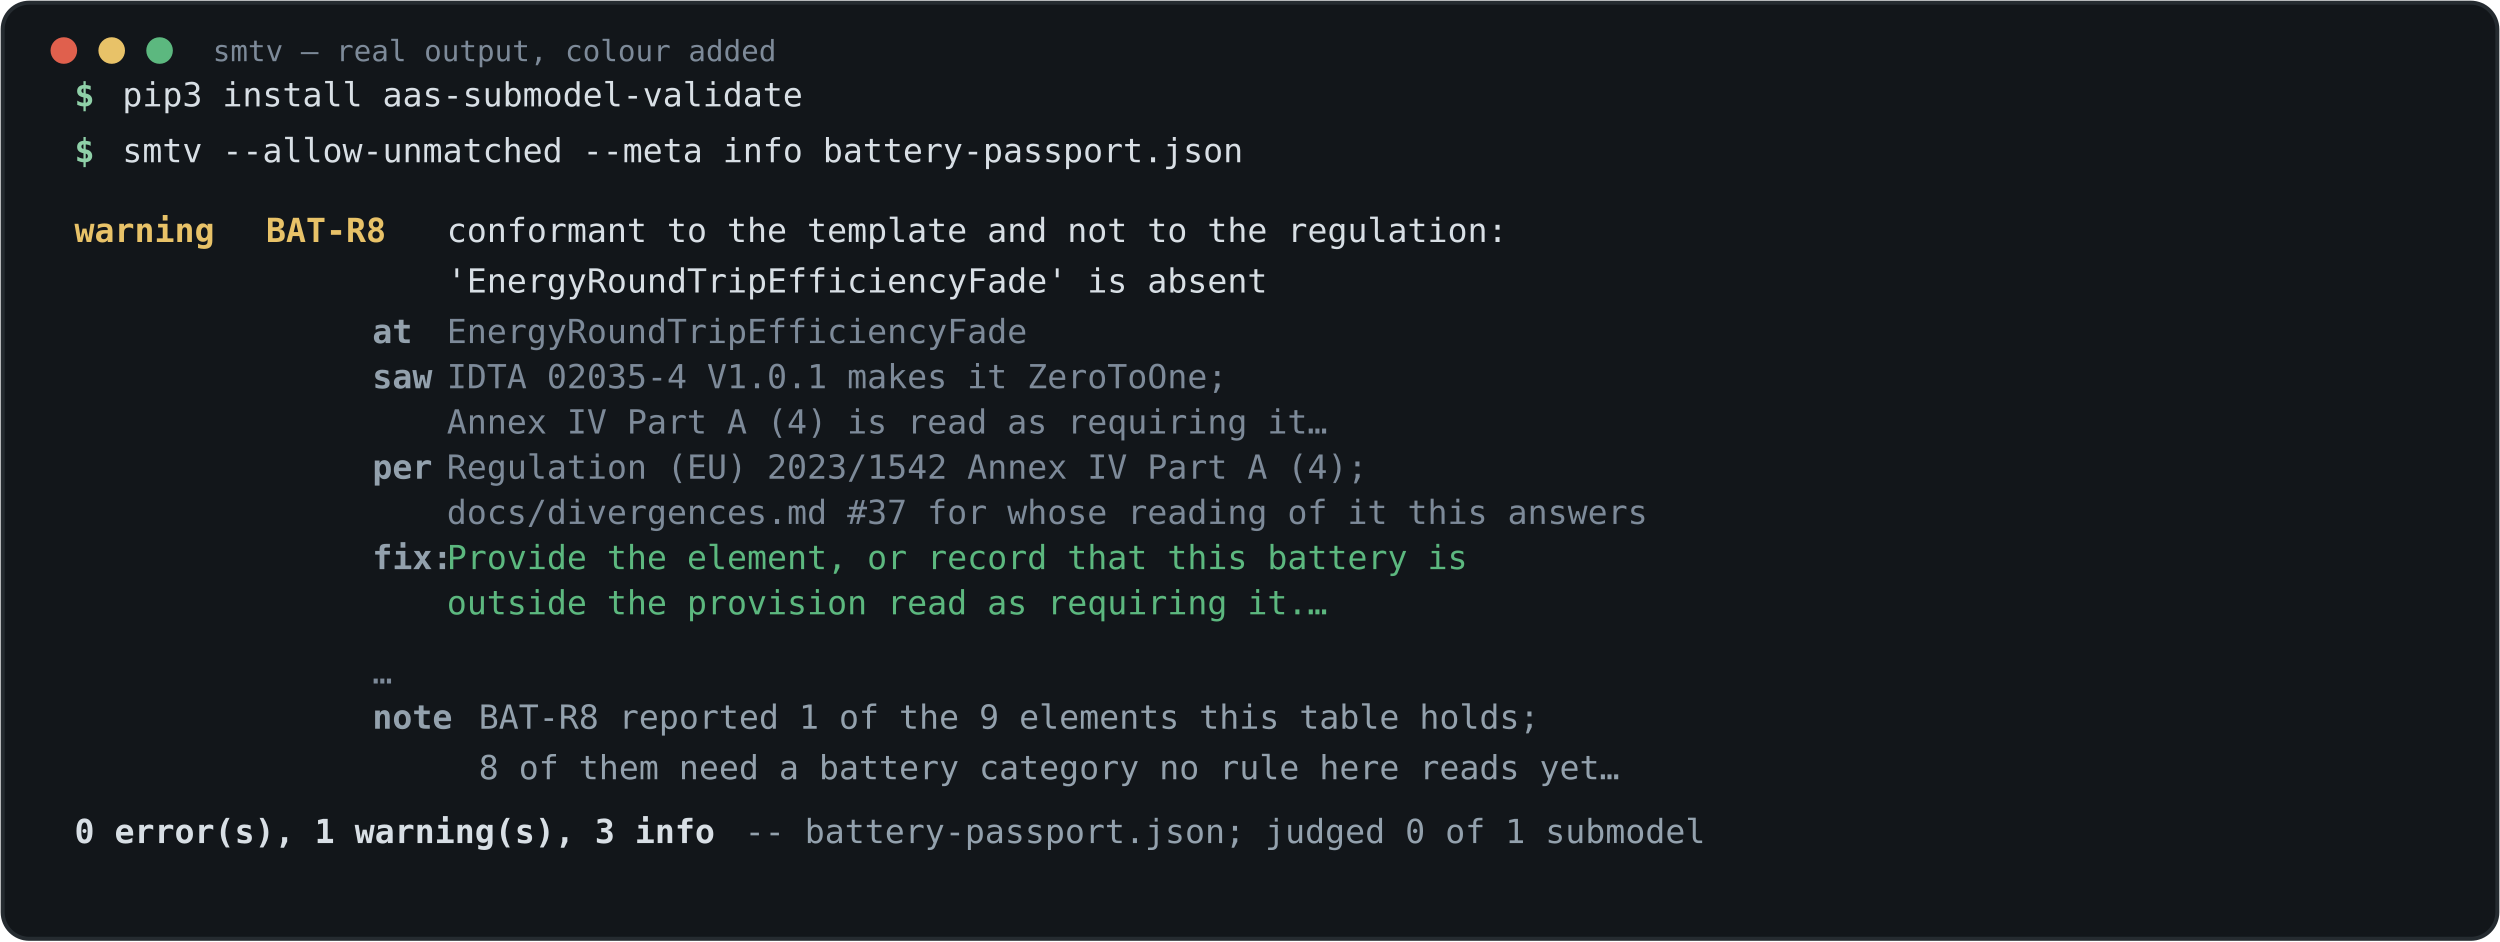
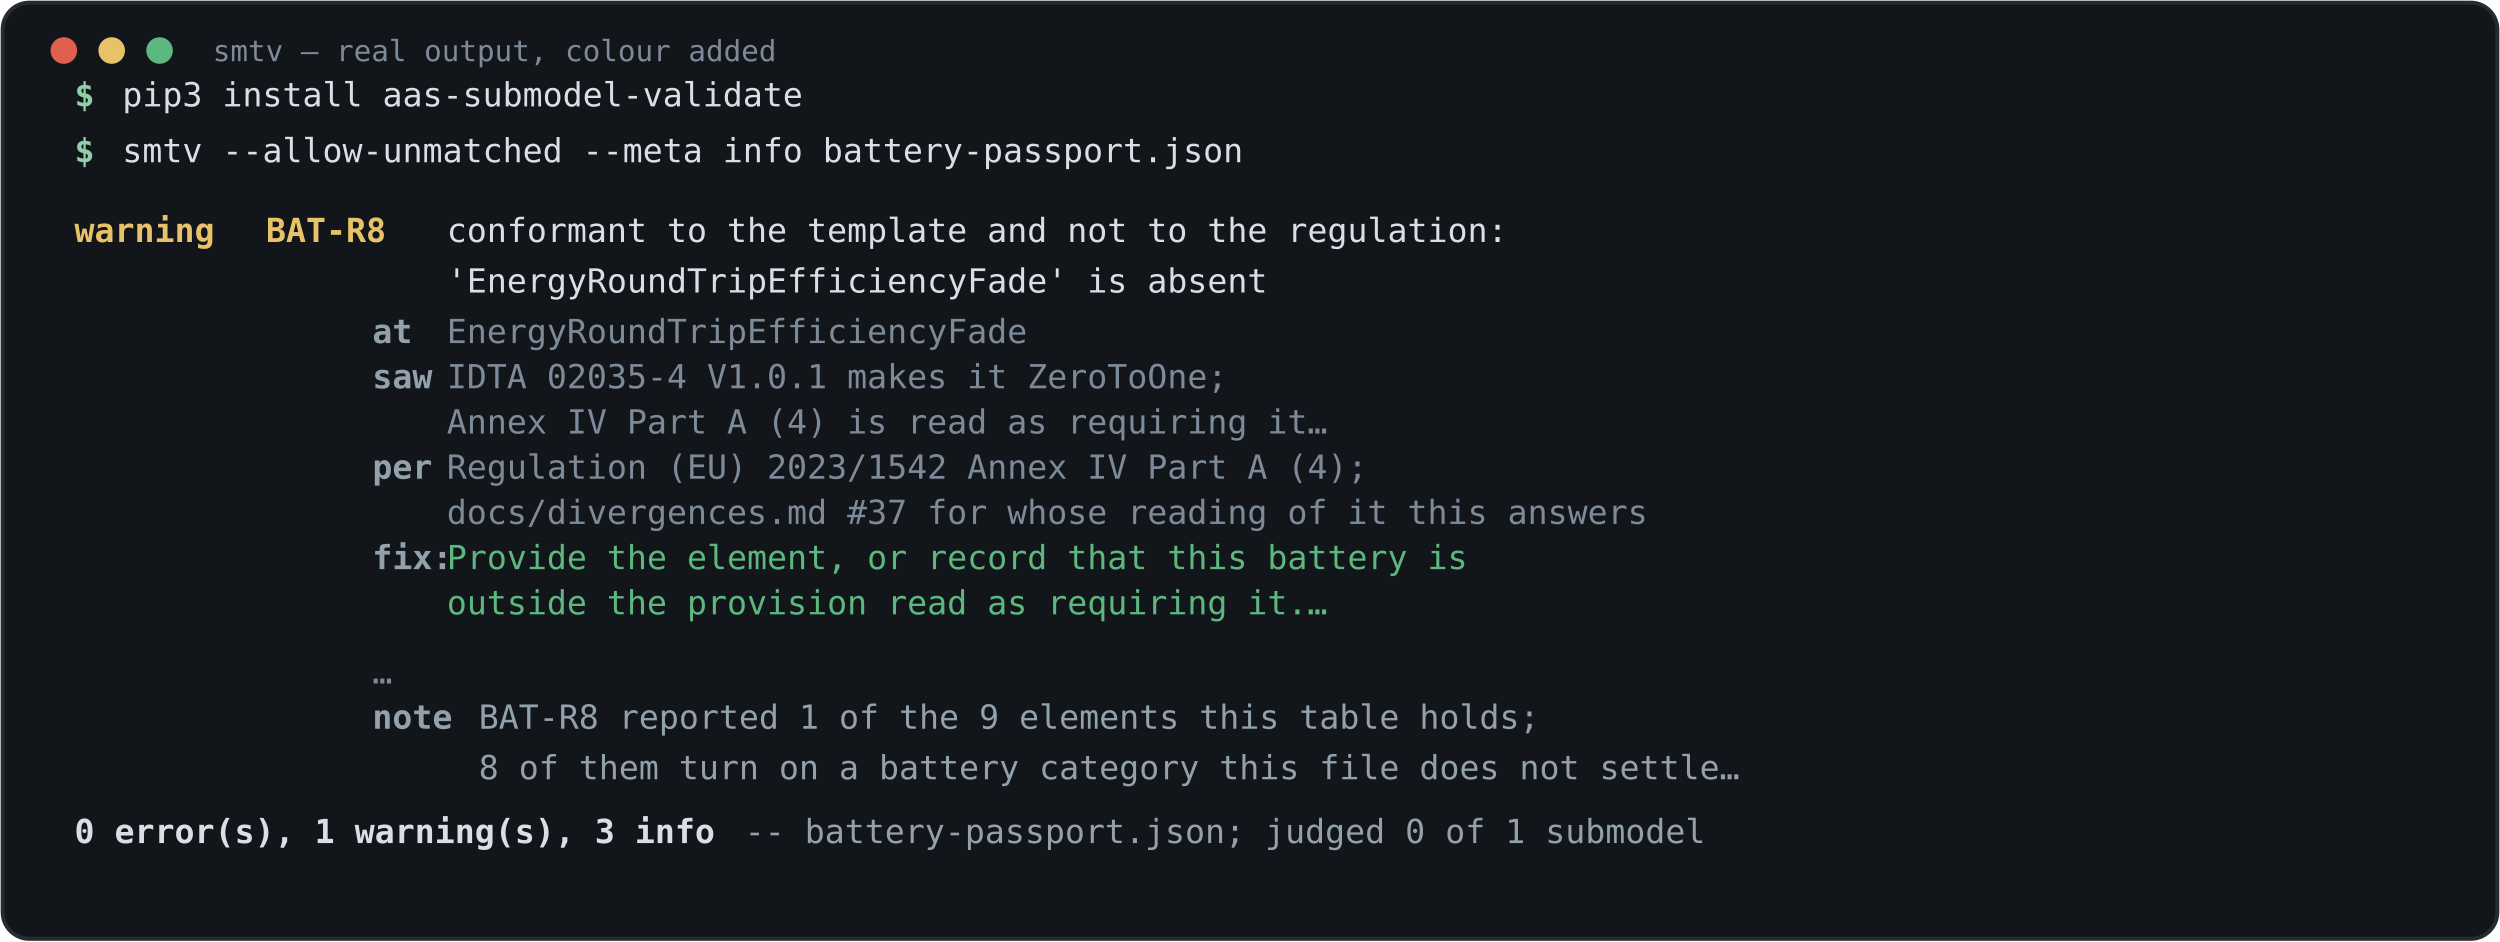
<svg xmlns="http://www.w3.org/2000/svg" viewBox="0 0 940 354" role="img" aria-label="Real smtv output on a battery passport: one warning, BAT-R8, conformant to the template and not to the regulation, with the element named, the clause cited and a remedy">
  <rect x="1" y="1" width="938" height="352" rx="10" fill="#12161a" stroke="#252b30" stroke-width="1.5" />
  <circle cx="24" cy="19" r="5" fill="#e0604d" />
  <circle cx="42" cy="19" r="5" fill="#e8c268" />
  <circle cx="60" cy="19" r="5" fill="#5cb87f" />
  <text x="80" y="23" font-family="ui-monospace,SFMono-Regular,Menlo,Consolas,monospace" font-size="11" fill="#7d8a99">smtv — real output, colour added</text>
  <text y="40" font-family="ui-monospace,SFMono-Regular,Menlo,Consolas,monospace" font-size="12.5" xml:space="preserve">
    <tspan x="28" fill="#8fd0a8" font-weight="700">$ </tspan>
    <tspan x="46" fill="#d8dfe5">pip3 install aas-submodel-validate</tspan>
  </text>
  <text y="61" font-family="ui-monospace,SFMono-Regular,Menlo,Consolas,monospace" font-size="12.5" xml:space="preserve">
    <tspan x="28" fill="#8fd0a8" font-weight="700">$ </tspan>
    <tspan x="46" fill="#d8dfe5">smtv --allow-unmatched --meta info battery-passport.json</tspan>
  </text>
  <text y="91" font-family="ui-monospace,SFMono-Regular,Menlo,Consolas,monospace" font-size="12.5" xml:space="preserve">
    <tspan x="28" fill="#e8c268" font-weight="700">warning </tspan>
    <tspan x="100" fill="#e8c268" font-weight="700">BAT-R8</tspan>
    <tspan x="168" fill="#d8dfe5">conformant to the template and not to the regulation:</tspan>
  </text>
  <text y="110" font-family="ui-monospace,SFMono-Regular,Menlo,Consolas,monospace" font-size="12.5" xml:space="preserve">
    <tspan x="168" fill="#d8dfe5">'EnergyRoundTripEfficiencyFade' is absent</tspan>
  </text>
  <text y="129" font-family="ui-monospace,SFMono-Regular,Menlo,Consolas,monospace" font-size="12.5" xml:space="preserve">
    <tspan x="140" fill="#93a1ad" font-weight="700">at</tspan>
    <tspan x="168" fill="#7d8a99">EnergyRoundTripEfficiencyFade</tspan>
  </text>
  <text y="146" font-family="ui-monospace,SFMono-Regular,Menlo,Consolas,monospace" font-size="12.5" xml:space="preserve">
    <tspan x="140" fill="#93a1ad" font-weight="700">saw</tspan>
    <tspan x="168" fill="#7d8a99">IDTA 02035-4 V1.0.1 makes it ZeroToOne;</tspan>
  </text>
  <text y="163" font-family="ui-monospace,SFMono-Regular,Menlo,Consolas,monospace" font-size="12.5" xml:space="preserve">
    <tspan x="168" fill="#7d8a99">Annex IV Part A (4) is read as requiring it…</tspan>
  </text>
  <text y="180" font-family="ui-monospace,SFMono-Regular,Menlo,Consolas,monospace" font-size="12.5" xml:space="preserve">
    <tspan x="140" fill="#93a1ad" font-weight="700">per</tspan>
    <tspan x="168" fill="#7d8a99">Regulation (EU) 2023/1542 Annex IV Part A (4);</tspan>
  </text>
  <text y="197" font-family="ui-monospace,SFMono-Regular,Menlo,Consolas,monospace" font-size="12.5" xml:space="preserve">
    <tspan x="168" fill="#7d8a99">docs/divergences.md #37 for whose reading of it this answers</tspan>
  </text>
  <text y="214" font-family="ui-monospace,SFMono-Regular,Menlo,Consolas,monospace" font-size="12.5" xml:space="preserve">
    <tspan x="140" fill="#93a1ad" font-weight="700">fix:</tspan>
    <tspan x="168" fill="#5cb87f">Provide the element, or record that this battery is</tspan>
  </text>
  <text y="231" font-family="ui-monospace,SFMono-Regular,Menlo,Consolas,monospace" font-size="12.5" xml:space="preserve">
    <tspan x="168" fill="#5cb87f">outside the provision read as requiring it.…</tspan>
  </text>
  <text y="257" font-family="ui-monospace,SFMono-Regular,Menlo,Consolas,monospace" font-size="12.5" xml:space="preserve">
    <tspan x="140" fill="#7d8a99">…</tspan>
  </text>
  <text y="274" font-family="ui-monospace,SFMono-Regular,Menlo,Consolas,monospace" font-size="12.5" xml:space="preserve">
    <tspan x="140" fill="#93a1ad" font-weight="700">note</tspan>
    <tspan x="180" fill="#93a1ad">BAT-R8 reported 1 of the 9 elements this table holds;</tspan>
  </text>
  <text y="293" font-family="ui-monospace,SFMono-Regular,Menlo,Consolas,monospace" font-size="12.5" xml:space="preserve">
-     <tspan x="180" fill="#93a1ad">8 of them need a battery category no rule here reads yet…</tspan>
+     <tspan x="180" fill="#93a1ad">8 of them turn on a battery category this file does not settle…</tspan>
  </text>
  <text y="317" font-family="ui-monospace,SFMono-Regular,Menlo,Consolas,monospace" font-size="12.5" xml:space="preserve">
    <tspan x="28" fill="#d8dfe5" font-weight="700">0 error(s), 1 warning(s), 3 info</tspan>
    <tspan x="280" fill="#93a1ad">-- battery-passport.json; judged 0 of 1 submodel</tspan>
  </text>
</svg>
